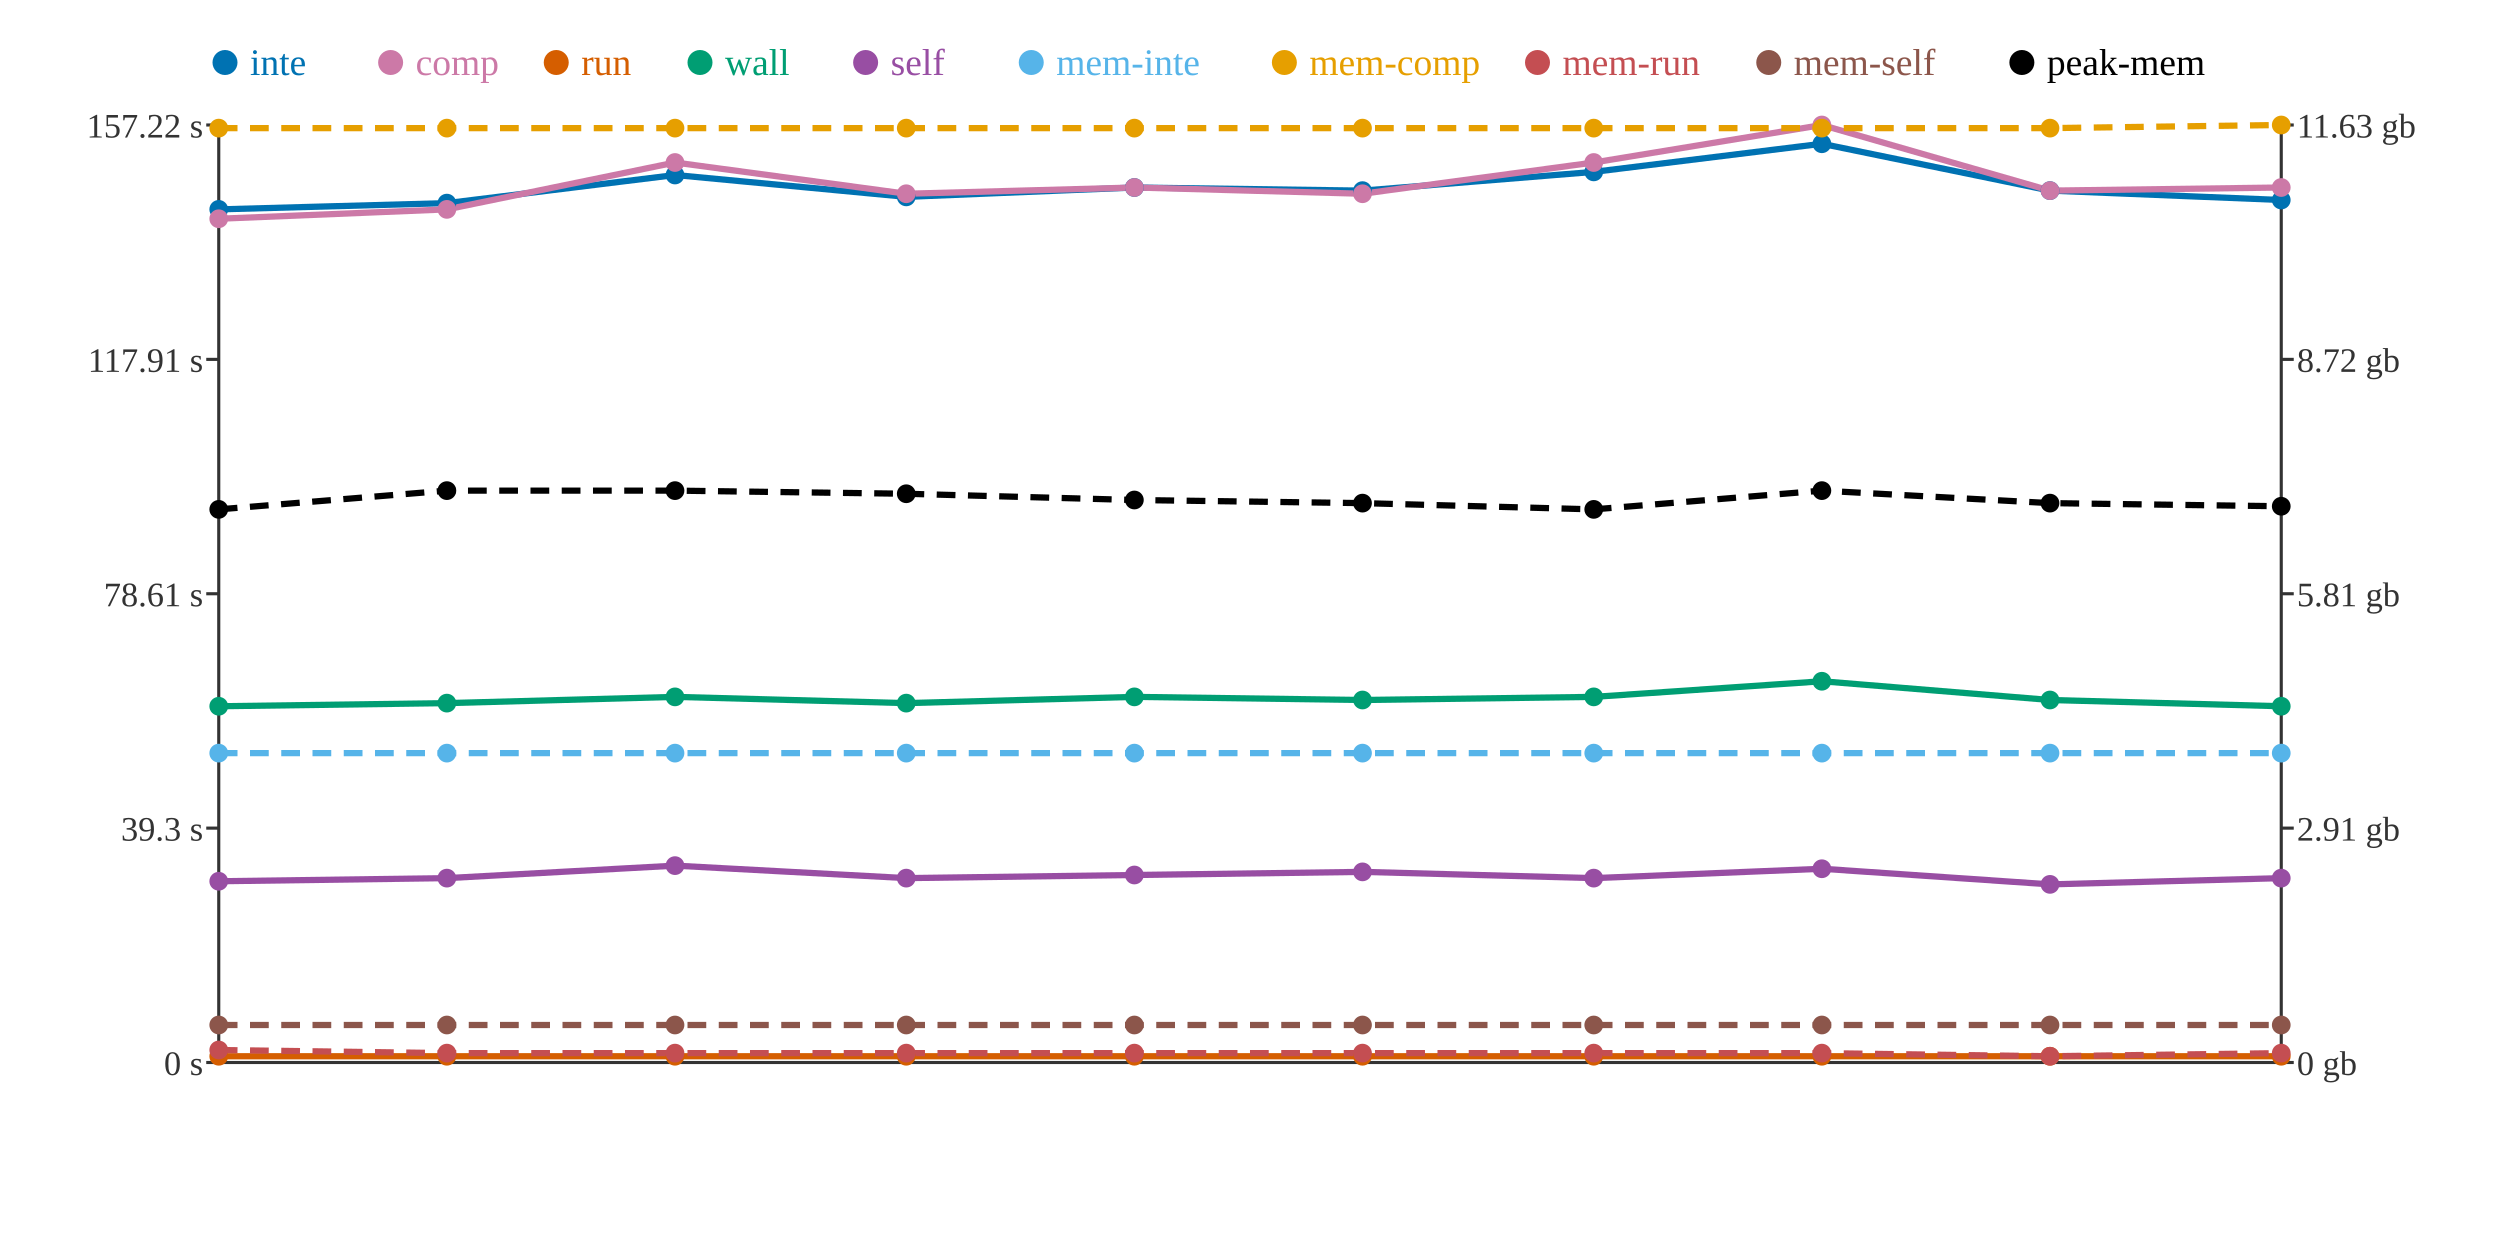
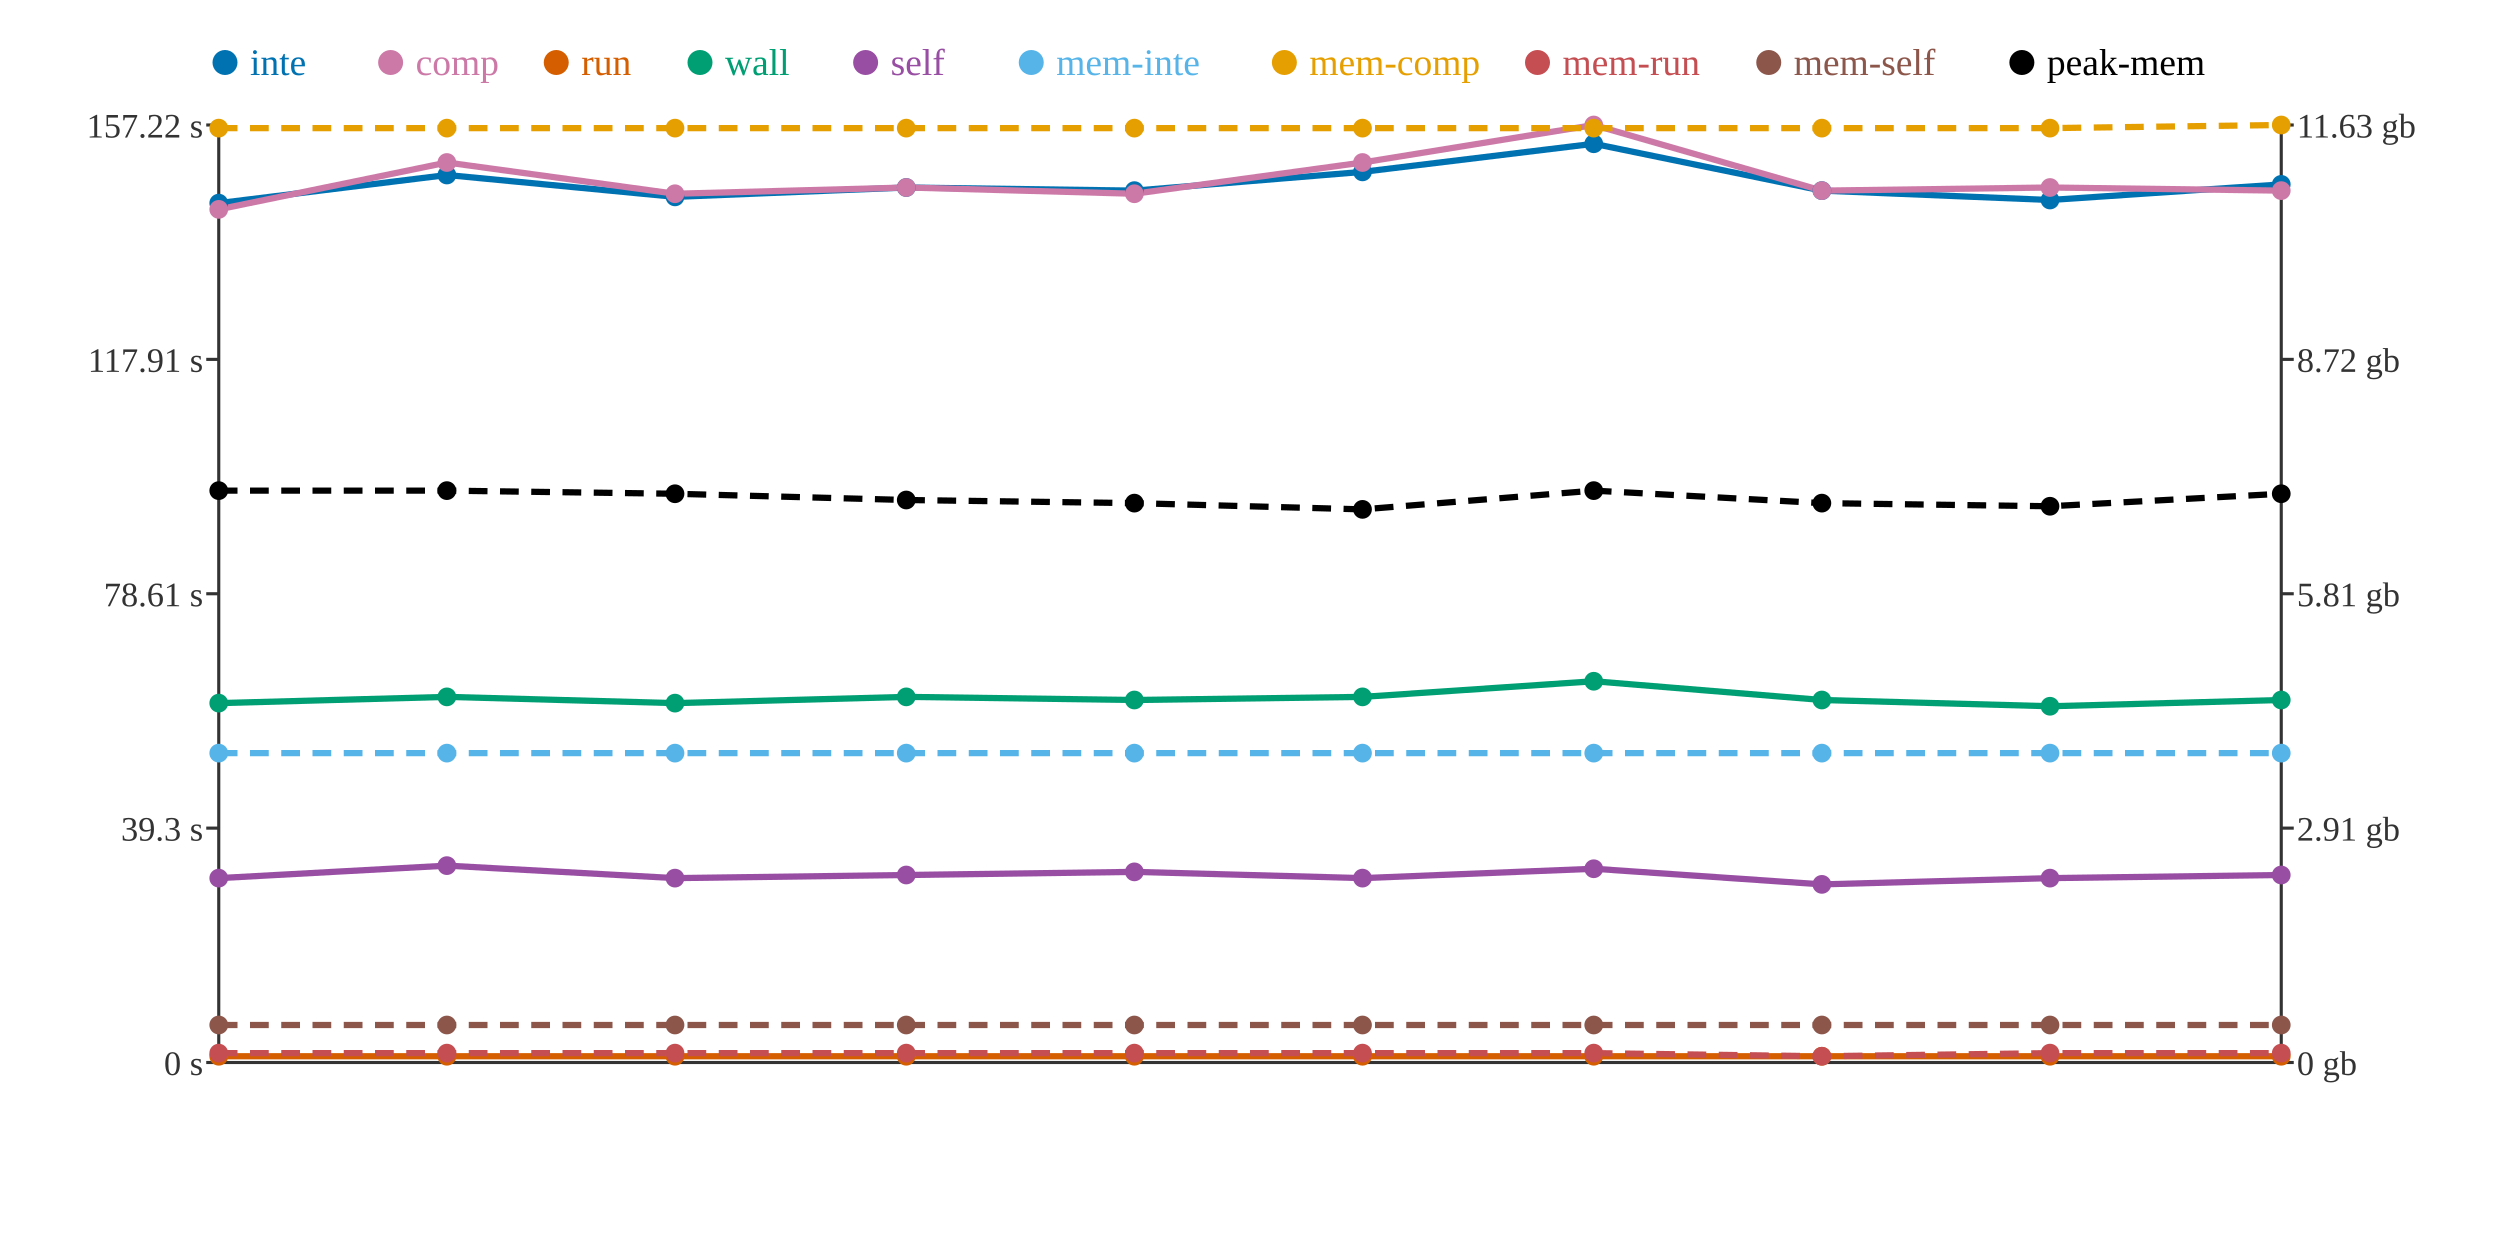
<svg xmlns="http://www.w3.org/2000/svg" width="800" height="400">
  <rect width="800" height="400" fill="white" />
  <line x1="70" y1="40" x2="70" y2="340" stroke="#333" stroke-width="1" />
  <line x1="70" y1="340" x2="730" y2="340" stroke="#333" stroke-width="1" />
  <line x1="730" y1="40" x2="730" y2="340" stroke="#333" stroke-width="1" />
  <line x1="66" y1="340" x2="70" y2="340" stroke="#333" stroke-width="1" />
  <text x="65" y="344" text-anchor="end" font-size="11" fill="#333">0 s</text>
  <line x1="66" y1="265" x2="70" y2="265" stroke="#333" stroke-width="1" />
  <text x="65" y="269" text-anchor="end" font-size="11" fill="#333">39.3 s</text>
  <line x1="66" y1="190" x2="70" y2="190" stroke="#333" stroke-width="1" />
  <text x="65" y="194" text-anchor="end" font-size="11" fill="#333">78.61 s</text>
  <line x1="66" y1="115" x2="70" y2="115" stroke="#333" stroke-width="1" />
  <text x="65" y="119" text-anchor="end" font-size="11" fill="#333">117.91 s</text>
  <line x1="66" y1="40" x2="70" y2="40" stroke="#333" stroke-width="1" />
  <text x="65" y="44" text-anchor="end" font-size="11" fill="#333">157.22 s</text>
  <line x1="730" y1="340" x2="734" y2="340" stroke="#333" stroke-width="1" />
  <text x="735" y="344" text-anchor="start" font-size="11" fill="#333">0 gb</text>
  <line x1="730" y1="265" x2="734" y2="265" stroke="#333" stroke-width="1" />
  <text x="735" y="269" text-anchor="start" font-size="11" fill="#333">2.91 gb</text>
  <line x1="730" y1="190" x2="734" y2="190" stroke="#333" stroke-width="1" />
  <text x="735" y="194" text-anchor="start" font-size="11" fill="#333">5.81 gb</text>
  <line x1="730" y1="115" x2="734" y2="115" stroke="#333" stroke-width="1" />
  <text x="735" y="119" text-anchor="start" font-size="11" fill="#333">8.72 gb</text>
  <line x1="730" y1="40" x2="734" y2="40" stroke="#333" stroke-width="1" />
  <text x="735" y="44" text-anchor="start" font-size="11" fill="#333">11.63 gb</text>
-   <polyline points="70,67 143,65 216,56 290,63 363,60 436,61 510,55 583,46 656,61 730,64" fill="none" stroke="#0072B2" stroke-width="2" />
-   <polyline points="70,70 143,67 216,52 290,62 363,60 436,62 510,52 583,40 656,61 730,60" fill="none" stroke="#CC79A7" stroke-width="2" />
+   <polyline points="70,65 143,56 216,63 290,60 363,61 436,55 510,46 583,61 656,64 730,59" fill="none" stroke="#0072B2" stroke-width="2" />
+   <polyline points="70,67 143,52 216,62 290,60 363,62 436,52 510,40 583,61 656,60 730,61" fill="none" stroke="#CC79A7" stroke-width="2" />
  <polyline points="70,338 143,338 216,338 290,338 363,338 436,338 510,338 583,338 656,338 730,338" fill="none" stroke="#D55E00" stroke-width="2" />
-   <polyline points="70,226 143,225 216,223 290,225 363,223 436,224 510,223 583,218 656,224 730,226" fill="none" stroke="#009E73" stroke-width="2" />
-   <polyline points="70,282 143,281 216,277 290,281 363,280 436,279 510,281 583,278 656,283 730,281" fill="none" stroke="#984EA3" stroke-width="2" />
+   <polyline points="70,225 143,223 216,225 290,223 363,224 436,223 510,218 583,224 656,226 730,224" fill="none" stroke="#009E73" stroke-width="2" />
+   <polyline points="70,281 143,277 216,281 290,280 363,279 436,281 510,278 583,283 656,281 730,280" fill="none" stroke="#984EA3" stroke-width="2" />
  <polyline points="70,241 143,241 216,241 290,241 363,241 436,241 510,241 583,241 656,241 730,241" fill="none" stroke="#56B4E9" stroke-width="2" stroke-dasharray="6 4" />
  <polyline points="70,41 143,41 216,41 290,41 363,41 436,41 510,41 583,41 656,41 730,40" fill="none" stroke="#E69F00" stroke-width="2" stroke-dasharray="6 4" />
-   <polyline points="70,336 143,337 216,337 290,337 363,337 436,337 510,337 583,337 656,338 730,337" fill="none" stroke="#C44E52" stroke-width="2" stroke-dasharray="6 4" />
+   <polyline points="70,337 143,337 216,337 290,337 363,337 436,337 510,337 583,338 656,337 730,337" fill="none" stroke="#C44E52" stroke-width="2" stroke-dasharray="6 4" />
  <polyline points="70,328 143,328 216,328 290,328 363,328 436,328 510,328 583,328 656,328 730,328" fill="none" stroke="#8C564B" stroke-width="2" stroke-dasharray="6 4" />
-   <polyline points="70,163 143,157 216,157 290,158 363,160 436,161 510,163 583,157 656,161 730,162" fill="none" stroke="#000000" stroke-width="2" stroke-dasharray="6 4" />
-   <circle cx="70" cy="67" r="3" fill="#0072B2" />
-   <circle cx="70" cy="70" r="3" fill="#CC79A7" />
+   <polyline points="70,157 143,157 216,158 290,160 363,161 436,163 510,157 583,161 656,162 730,158" fill="none" stroke="#000000" stroke-width="2" stroke-dasharray="6 4" />
+   <circle cx="70" cy="65" r="3" fill="#0072B2" />
+   <circle cx="70" cy="67" r="3" fill="#CC79A7" />
  <circle cx="70" cy="338" r="3" fill="#D55E00" />
-   <circle cx="70" cy="226" r="3" fill="#009E73" />
-   <circle cx="70" cy="282" r="3" fill="#984EA3" />
+   <circle cx="70" cy="225" r="3" fill="#009E73" />
+   <circle cx="70" cy="281" r="3" fill="#984EA3" />
  <circle cx="70" cy="241" r="3" fill="#56B4E9" />
  <circle cx="70" cy="41" r="3" fill="#E69F00" />
-   <circle cx="70" cy="336" r="3" fill="#C44E52" />
+   <circle cx="70" cy="337" r="3" fill="#C44E52" />
  <circle cx="70" cy="328" r="3" fill="#8C564B" />
-   <circle cx="70" cy="163" r="3" fill="#000000" />
-   <circle cx="143" cy="65" r="3" fill="#0072B2" />
-   <circle cx="143" cy="67" r="3" fill="#CC79A7" />
+   <circle cx="70" cy="157" r="3" fill="#000000" />
+   <circle cx="143" cy="56" r="3" fill="#0072B2" />
+   <circle cx="143" cy="52" r="3" fill="#CC79A7" />
  <circle cx="143" cy="338" r="3" fill="#D55E00" />
-   <circle cx="143" cy="225" r="3" fill="#009E73" />
-   <circle cx="143" cy="281" r="3" fill="#984EA3" />
+   <circle cx="143" cy="223" r="3" fill="#009E73" />
+   <circle cx="143" cy="277" r="3" fill="#984EA3" />
  <circle cx="143" cy="241" r="3" fill="#56B4E9" />
  <circle cx="143" cy="41" r="3" fill="#E69F00" />
  <circle cx="143" cy="337" r="3" fill="#C44E52" />
  <circle cx="143" cy="328" r="3" fill="#8C564B" />
  <circle cx="143" cy="157" r="3" fill="#000000" />
-   <circle cx="216" cy="56" r="3" fill="#0072B2" />
-   <circle cx="216" cy="52" r="3" fill="#CC79A7" />
+   <circle cx="216" cy="63" r="3" fill="#0072B2" />
+   <circle cx="216" cy="62" r="3" fill="#CC79A7" />
  <circle cx="216" cy="338" r="3" fill="#D55E00" />
-   <circle cx="216" cy="223" r="3" fill="#009E73" />
-   <circle cx="216" cy="277" r="3" fill="#984EA3" />
+   <circle cx="216" cy="225" r="3" fill="#009E73" />
+   <circle cx="216" cy="281" r="3" fill="#984EA3" />
  <circle cx="216" cy="241" r="3" fill="#56B4E9" />
  <circle cx="216" cy="41" r="3" fill="#E69F00" />
  <circle cx="216" cy="337" r="3" fill="#C44E52" />
  <circle cx="216" cy="328" r="3" fill="#8C564B" />
-   <circle cx="216" cy="157" r="3" fill="#000000" />
-   <circle cx="290" cy="63" r="3" fill="#0072B2" />
-   <circle cx="290" cy="62" r="3" fill="#CC79A7" />
+   <circle cx="216" cy="158" r="3" fill="#000000" />
+   <circle cx="290" cy="60" r="3" fill="#0072B2" />
+   <circle cx="290" cy="60" r="3" fill="#CC79A7" />
  <circle cx="290" cy="338" r="3" fill="#D55E00" />
-   <circle cx="290" cy="225" r="3" fill="#009E73" />
-   <circle cx="290" cy="281" r="3" fill="#984EA3" />
+   <circle cx="290" cy="223" r="3" fill="#009E73" />
+   <circle cx="290" cy="280" r="3" fill="#984EA3" />
  <circle cx="290" cy="241" r="3" fill="#56B4E9" />
  <circle cx="290" cy="41" r="3" fill="#E69F00" />
  <circle cx="290" cy="337" r="3" fill="#C44E52" />
  <circle cx="290" cy="328" r="3" fill="#8C564B" />
-   <circle cx="290" cy="158" r="3" fill="#000000" />
-   <circle cx="363" cy="60" r="3" fill="#0072B2" />
-   <circle cx="363" cy="60" r="3" fill="#CC79A7" />
+   <circle cx="290" cy="160" r="3" fill="#000000" />
+   <circle cx="363" cy="61" r="3" fill="#0072B2" />
+   <circle cx="363" cy="62" r="3" fill="#CC79A7" />
  <circle cx="363" cy="338" r="3" fill="#D55E00" />
-   <circle cx="363" cy="223" r="3" fill="#009E73" />
-   <circle cx="363" cy="280" r="3" fill="#984EA3" />
+   <circle cx="363" cy="224" r="3" fill="#009E73" />
+   <circle cx="363" cy="279" r="3" fill="#984EA3" />
  <circle cx="363" cy="241" r="3" fill="#56B4E9" />
  <circle cx="363" cy="41" r="3" fill="#E69F00" />
  <circle cx="363" cy="337" r="3" fill="#C44E52" />
  <circle cx="363" cy="328" r="3" fill="#8C564B" />
-   <circle cx="363" cy="160" r="3" fill="#000000" />
-   <circle cx="436" cy="61" r="3" fill="#0072B2" />
-   <circle cx="436" cy="62" r="3" fill="#CC79A7" />
+   <circle cx="363" cy="161" r="3" fill="#000000" />
+   <circle cx="436" cy="55" r="3" fill="#0072B2" />
+   <circle cx="436" cy="52" r="3" fill="#CC79A7" />
  <circle cx="436" cy="338" r="3" fill="#D55E00" />
-   <circle cx="436" cy="224" r="3" fill="#009E73" />
-   <circle cx="436" cy="279" r="3" fill="#984EA3" />
+   <circle cx="436" cy="223" r="3" fill="#009E73" />
+   <circle cx="436" cy="281" r="3" fill="#984EA3" />
  <circle cx="436" cy="241" r="3" fill="#56B4E9" />
  <circle cx="436" cy="41" r="3" fill="#E69F00" />
  <circle cx="436" cy="337" r="3" fill="#C44E52" />
  <circle cx="436" cy="328" r="3" fill="#8C564B" />
-   <circle cx="436" cy="161" r="3" fill="#000000" />
-   <circle cx="510" cy="55" r="3" fill="#0072B2" />
-   <circle cx="510" cy="52" r="3" fill="#CC79A7" />
+   <circle cx="436" cy="163" r="3" fill="#000000" />
+   <circle cx="510" cy="46" r="3" fill="#0072B2" />
+   <circle cx="510" cy="40" r="3" fill="#CC79A7" />
  <circle cx="510" cy="338" r="3" fill="#D55E00" />
-   <circle cx="510" cy="223" r="3" fill="#009E73" />
-   <circle cx="510" cy="281" r="3" fill="#984EA3" />
+   <circle cx="510" cy="218" r="3" fill="#009E73" />
+   <circle cx="510" cy="278" r="3" fill="#984EA3" />
  <circle cx="510" cy="241" r="3" fill="#56B4E9" />
  <circle cx="510" cy="41" r="3" fill="#E69F00" />
  <circle cx="510" cy="337" r="3" fill="#C44E52" />
  <circle cx="510" cy="328" r="3" fill="#8C564B" />
-   <circle cx="510" cy="163" r="3" fill="#000000" />
-   <circle cx="583" cy="46" r="3" fill="#0072B2" />
-   <circle cx="583" cy="40" r="3" fill="#CC79A7" />
+   <circle cx="510" cy="157" r="3" fill="#000000" />
+   <circle cx="583" cy="61" r="3" fill="#0072B2" />
+   <circle cx="583" cy="61" r="3" fill="#CC79A7" />
  <circle cx="583" cy="338" r="3" fill="#D55E00" />
-   <circle cx="583" cy="218" r="3" fill="#009E73" />
-   <circle cx="583" cy="278" r="3" fill="#984EA3" />
+   <circle cx="583" cy="224" r="3" fill="#009E73" />
+   <circle cx="583" cy="283" r="3" fill="#984EA3" />
  <circle cx="583" cy="241" r="3" fill="#56B4E9" />
  <circle cx="583" cy="41" r="3" fill="#E69F00" />
-   <circle cx="583" cy="337" r="3" fill="#C44E52" />
+   <circle cx="583" cy="338" r="3" fill="#C44E52" />
  <circle cx="583" cy="328" r="3" fill="#8C564B" />
-   <circle cx="583" cy="157" r="3" fill="#000000" />
-   <circle cx="656" cy="61" r="3" fill="#0072B2" />
-   <circle cx="656" cy="61" r="3" fill="#CC79A7" />
+   <circle cx="583" cy="161" r="3" fill="#000000" />
+   <circle cx="656" cy="64" r="3" fill="#0072B2" />
+   <circle cx="656" cy="60" r="3" fill="#CC79A7" />
  <circle cx="656" cy="338" r="3" fill="#D55E00" />
-   <circle cx="656" cy="224" r="3" fill="#009E73" />
-   <circle cx="656" cy="283" r="3" fill="#984EA3" />
+   <circle cx="656" cy="226" r="3" fill="#009E73" />
+   <circle cx="656" cy="281" r="3" fill="#984EA3" />
  <circle cx="656" cy="241" r="3" fill="#56B4E9" />
  <circle cx="656" cy="41" r="3" fill="#E69F00" />
-   <circle cx="656" cy="338" r="3" fill="#C44E52" />
+   <circle cx="656" cy="337" r="3" fill="#C44E52" />
  <circle cx="656" cy="328" r="3" fill="#8C564B" />
-   <circle cx="656" cy="161" r="3" fill="#000000" />
-   <circle cx="730" cy="64" r="3" fill="#0072B2" />
-   <circle cx="730" cy="60" r="3" fill="#CC79A7" />
+   <circle cx="656" cy="162" r="3" fill="#000000" />
+   <circle cx="730" cy="59" r="3" fill="#0072B2" />
+   <circle cx="730" cy="61" r="3" fill="#CC79A7" />
  <circle cx="730" cy="338" r="3" fill="#D55E00" />
-   <circle cx="730" cy="226" r="3" fill="#009E73" />
-   <circle cx="730" cy="281" r="3" fill="#984EA3" />
+   <circle cx="730" cy="224" r="3" fill="#009E73" />
+   <circle cx="730" cy="280" r="3" fill="#984EA3" />
  <circle cx="730" cy="241" r="3" fill="#56B4E9" />
  <circle cx="730" cy="40" r="3" fill="#E69F00" />
  <circle cx="730" cy="337" r="3" fill="#C44E52" />
  <circle cx="730" cy="328" r="3" fill="#8C564B" />
-   <circle cx="730" cy="162" r="3" fill="#000000" />
+   <circle cx="730" cy="158" r="3" fill="#000000" />
  <circle cx="72" cy="20" r="4" fill="#0072B2" />
  <text x="80" y="24" text-anchor="start" font-size="12" fill="#0072B2">inte</text>
  <circle cx="125" cy="20" r="4" fill="#CC79A7" />
  <text x="133" y="24" text-anchor="start" font-size="12" fill="#CC79A7">comp</text>
  <circle cx="178" cy="20" r="4" fill="#D55E00" />
  <text x="186" y="24" text-anchor="start" font-size="12" fill="#D55E00">run</text>
  <circle cx="224" cy="20" r="4" fill="#009E73" />
  <text x="232" y="24" text-anchor="start" font-size="12" fill="#009E73">wall</text>
  <circle cx="277" cy="20" r="4" fill="#984EA3" />
  <text x="285" y="24" text-anchor="start" font-size="12" fill="#984EA3">self</text>
  <circle cx="330" cy="20" r="4" fill="#56B4E9" />
  <text x="338" y="24" text-anchor="start" font-size="12" fill="#56B4E9">mem-inte</text>
  <circle cx="411" cy="20" r="4" fill="#E69F00" />
  <text x="419" y="24" text-anchor="start" font-size="12" fill="#E69F00">mem-comp</text>
  <circle cx="492" cy="20" r="4" fill="#C44E52" />
  <text x="500" y="24" text-anchor="start" font-size="12" fill="#C44E52">mem-run</text>
  <circle cx="566" cy="20" r="4" fill="#8C564B" />
  <text x="574" y="24" text-anchor="start" font-size="12" fill="#8C564B">mem-self</text>
  <circle cx="647" cy="20" r="4" fill="#000000" />
  <text x="655" y="24" text-anchor="start" font-size="12" fill="#000000">peak-mem</text>
</svg>
